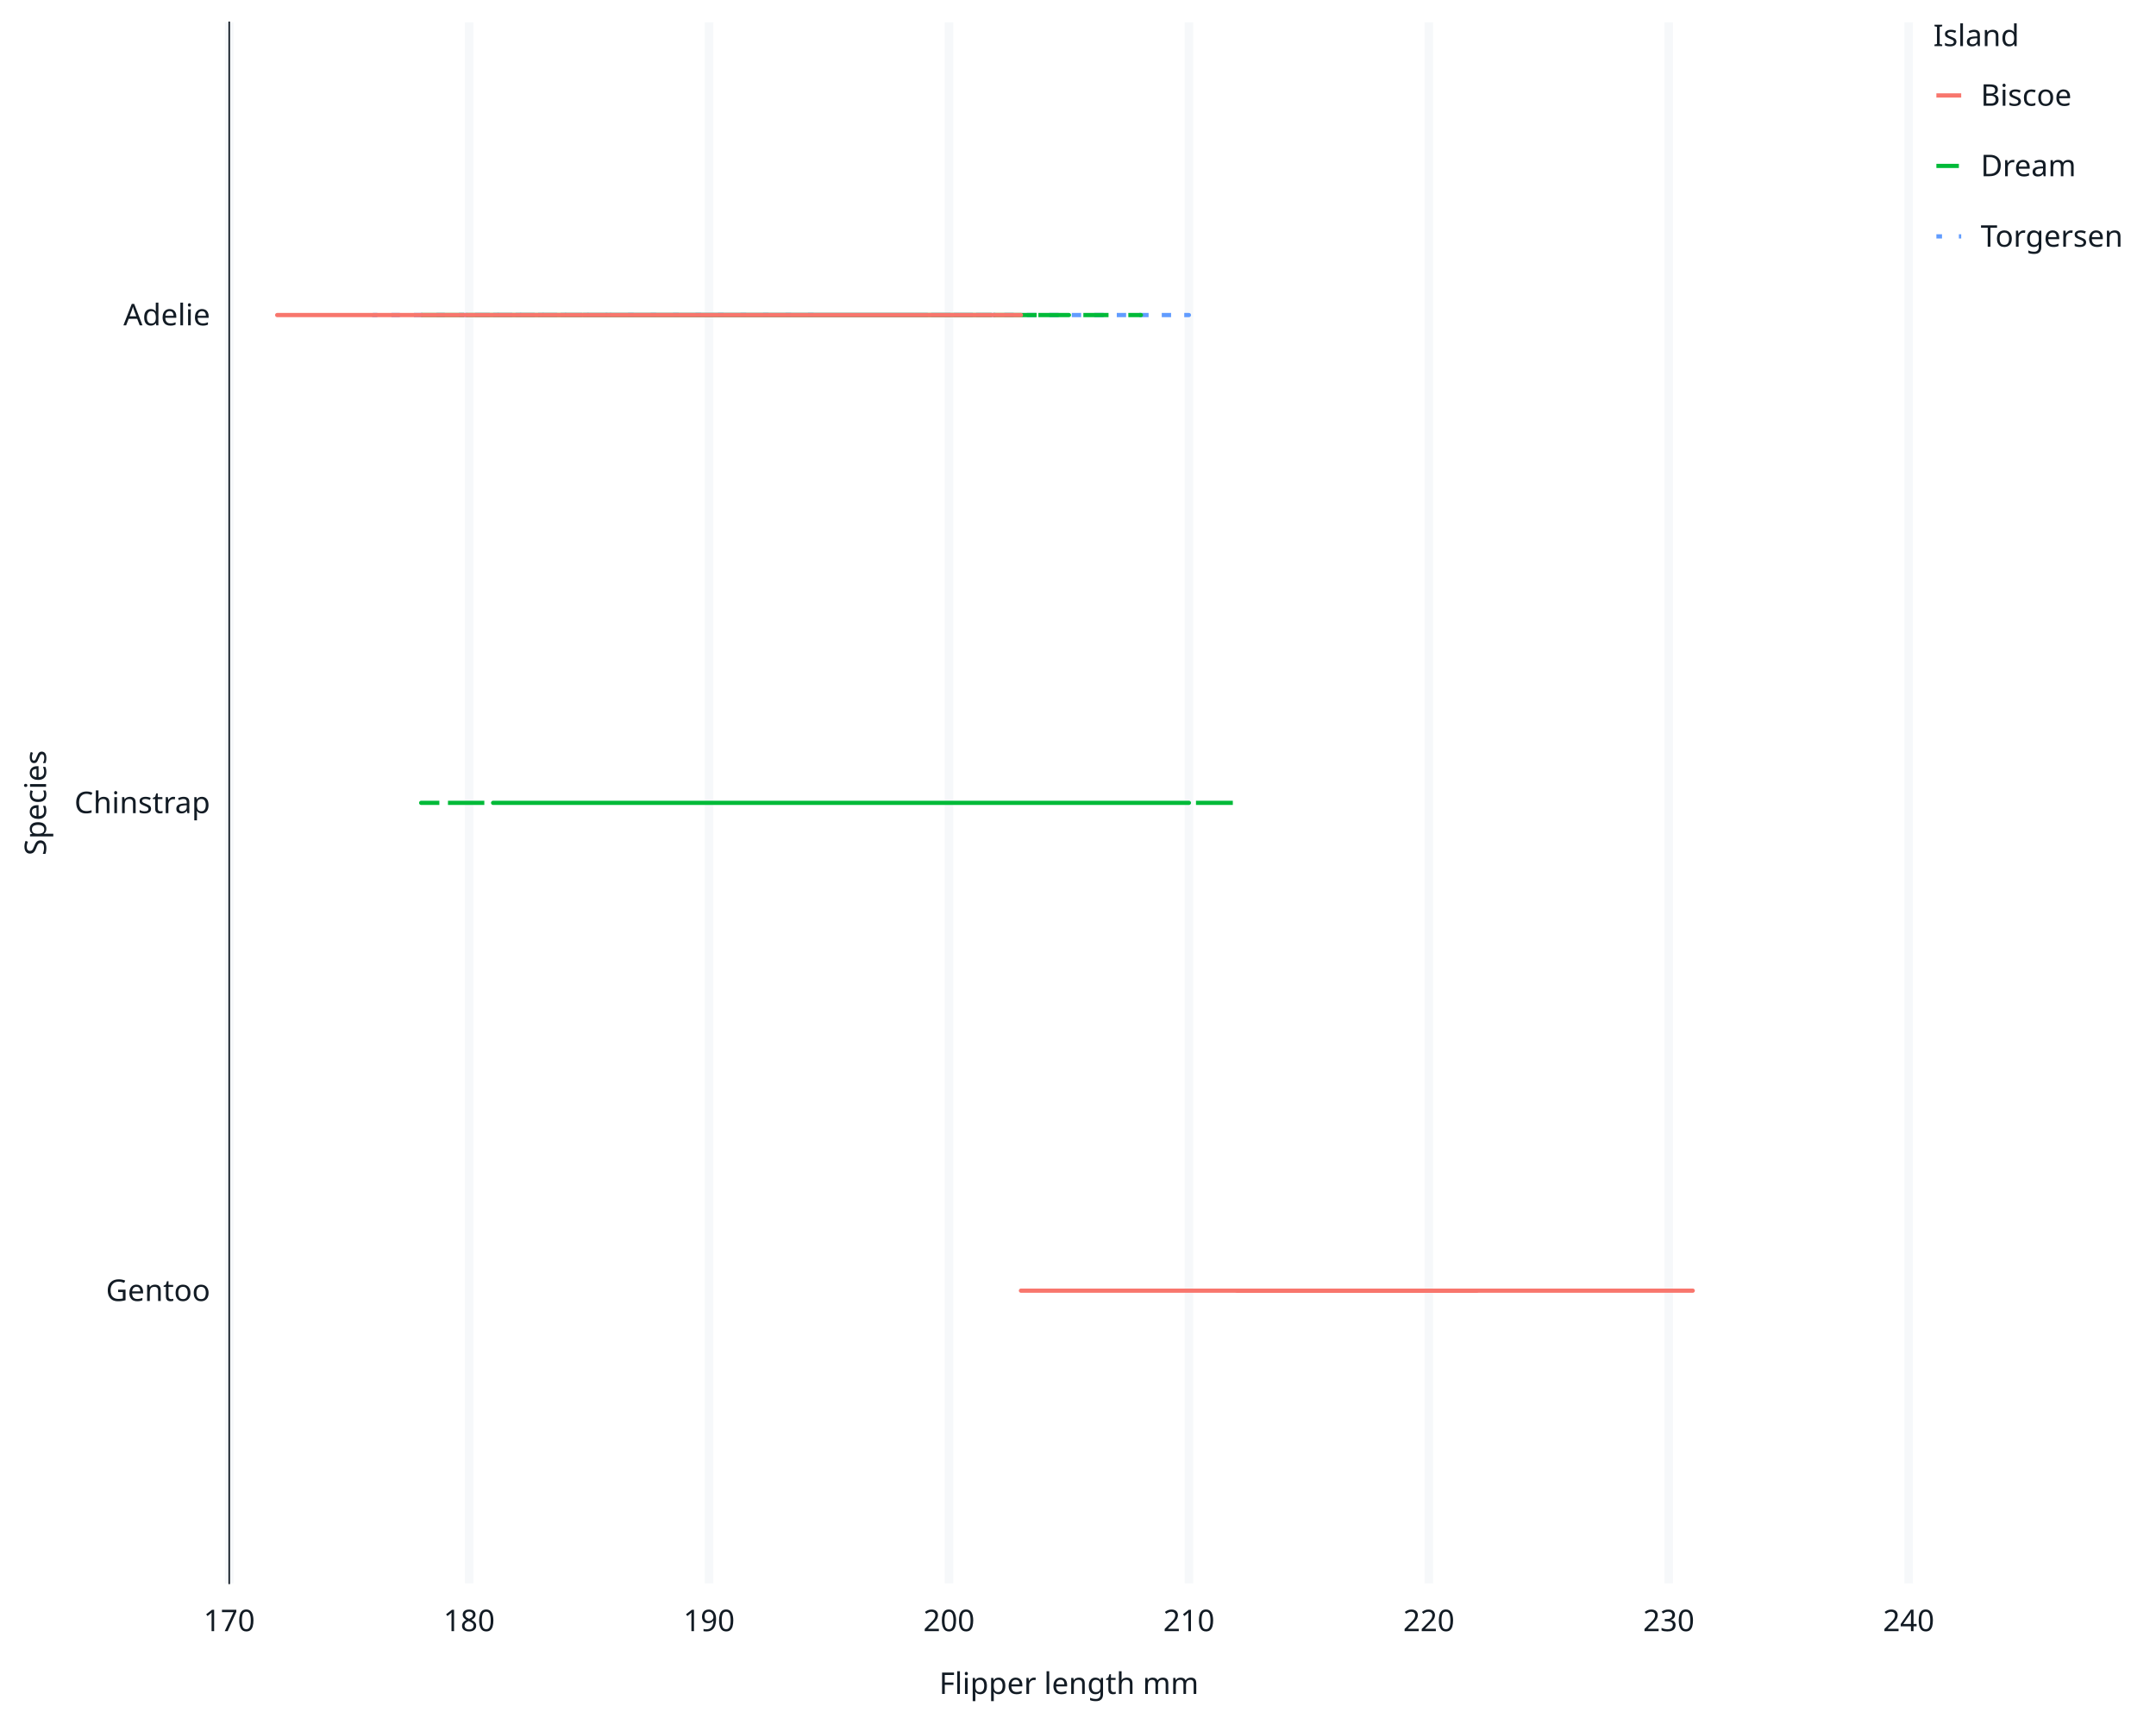
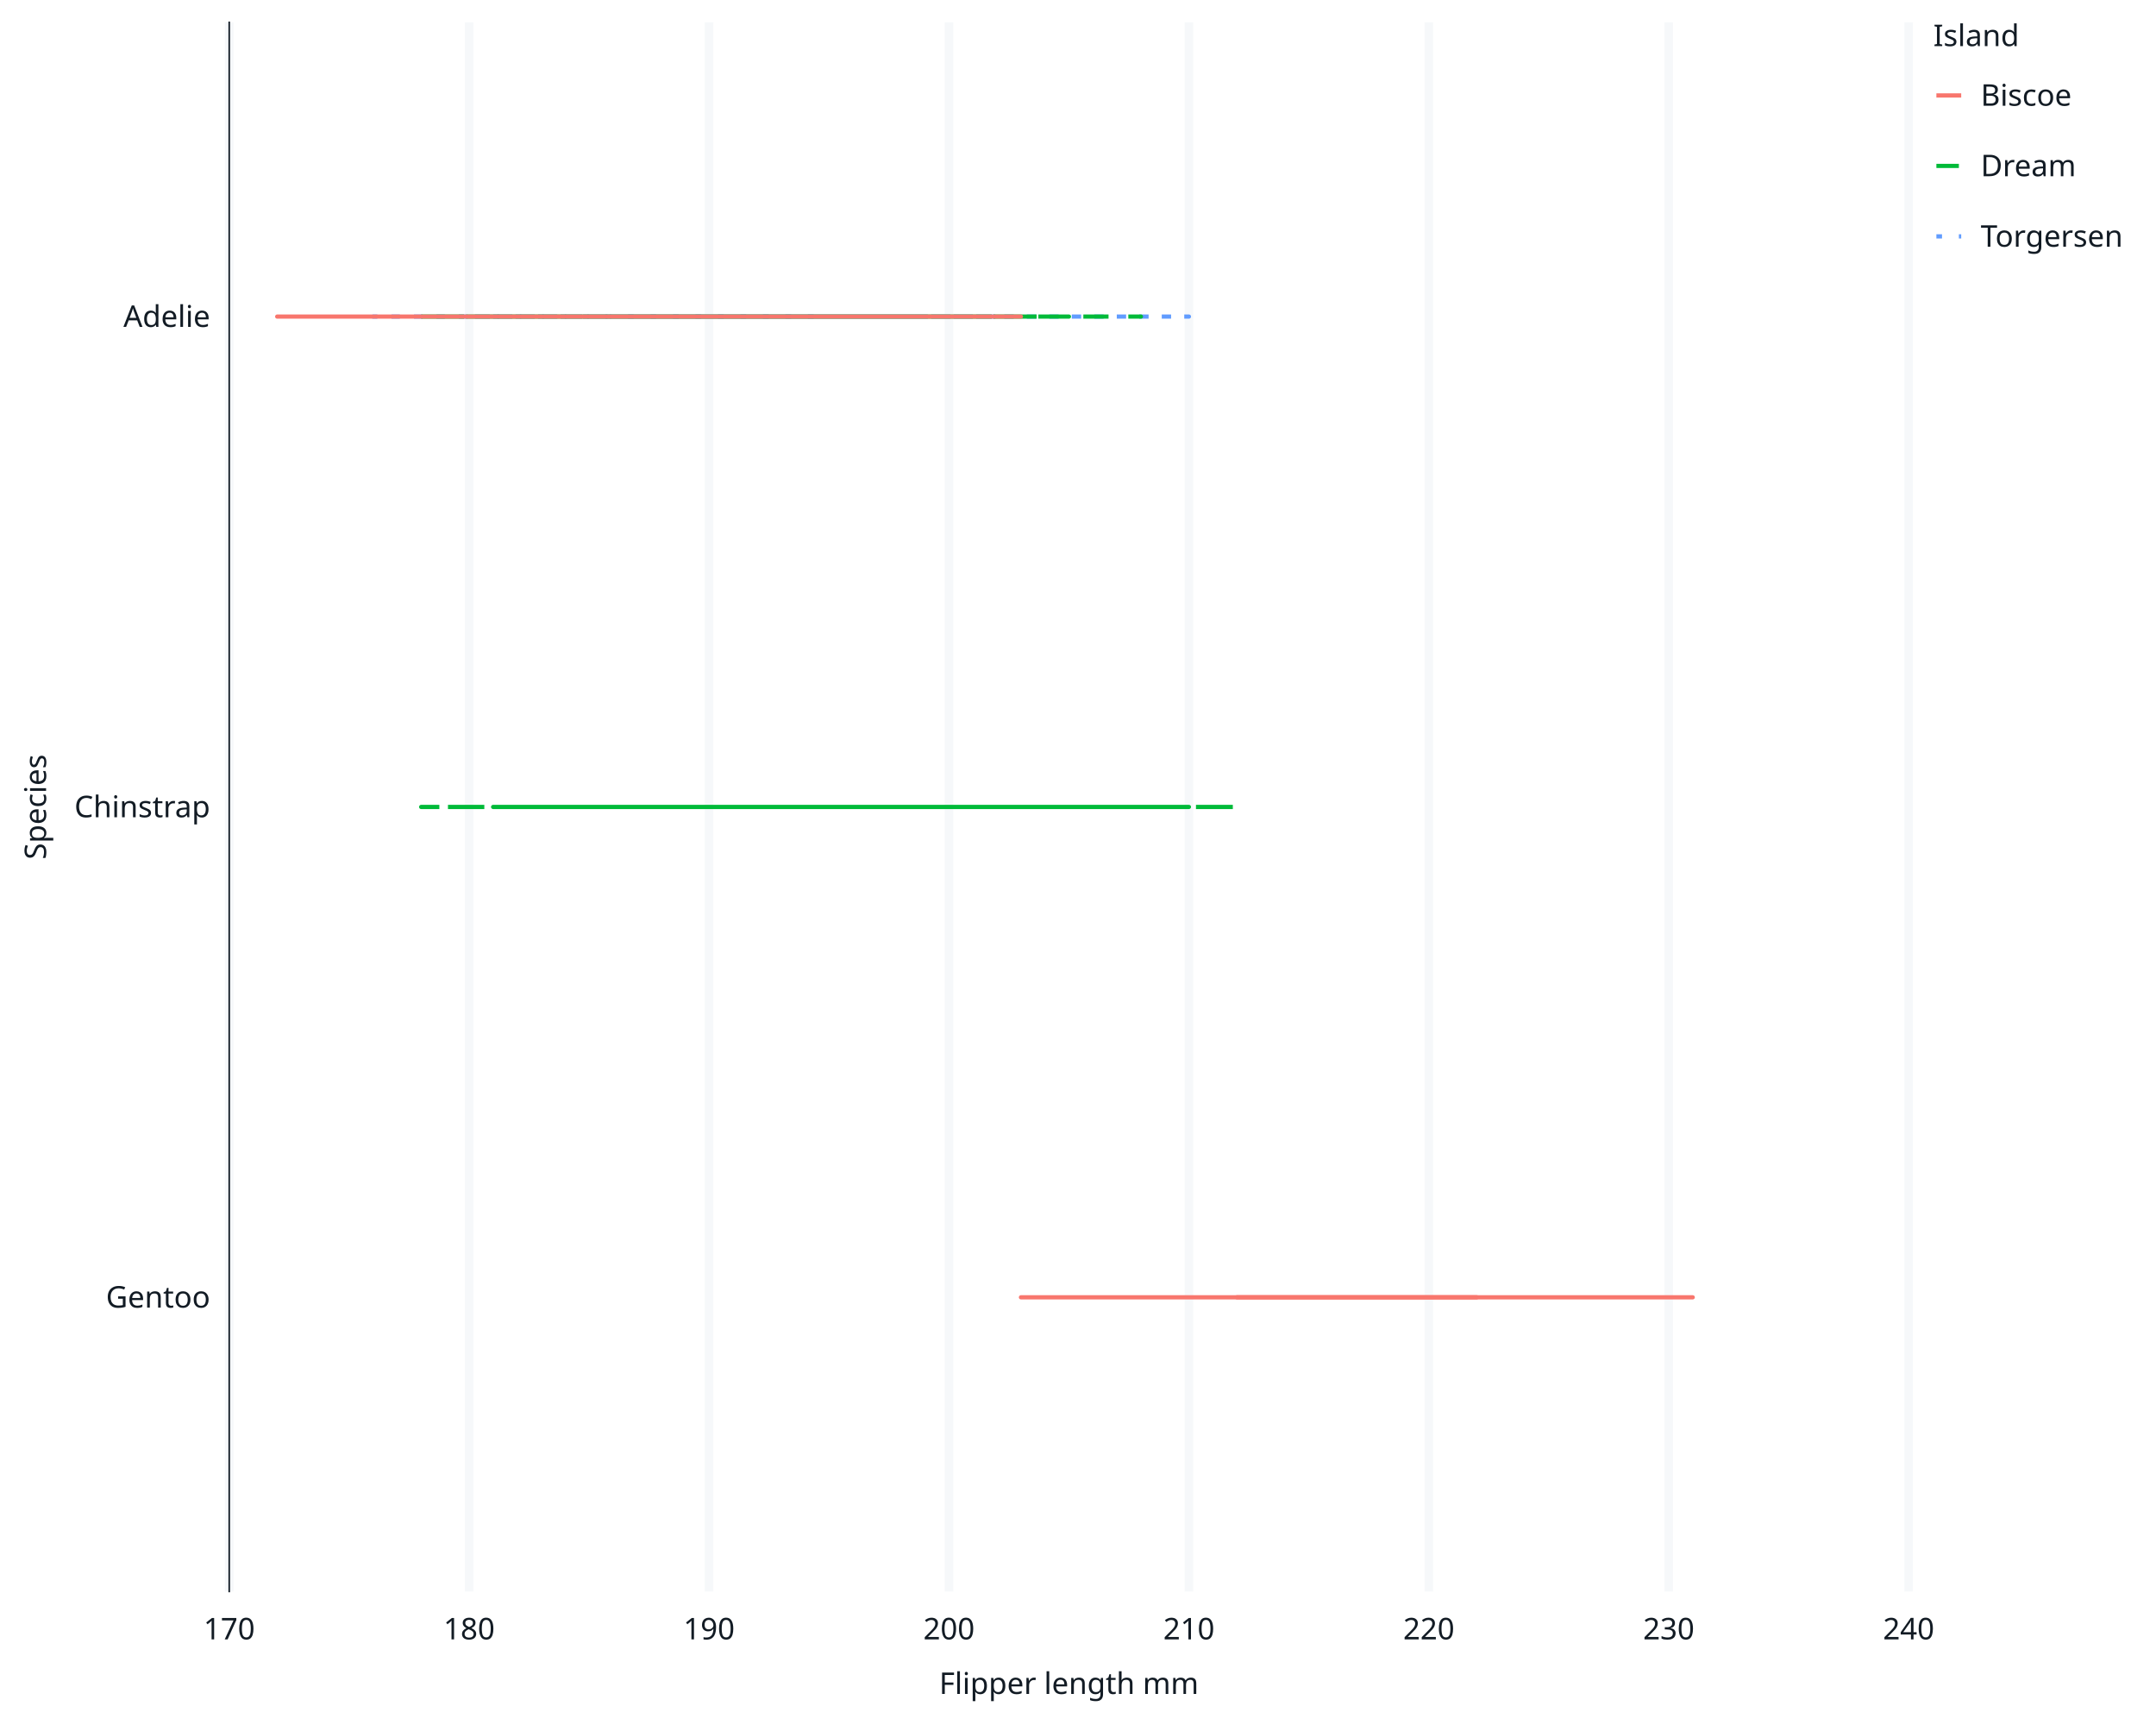
<svg xmlns="http://www.w3.org/2000/svg" class="svglite" data-engine-version="2.0" width="720.00pt" height="576.00pt" viewBox="0 0 720.00 576.00">
  <defs>
    <style type="text/css">
    .svglite line, .svglite polyline, .svglite polygon, .svglite path, .svglite rect, .svglite circle {
      fill: none;
      stroke: #000000;
      stroke-linecap: round;
      stroke-linejoin: round;
      stroke-miterlimit: 10.00;
    }
  </style>
  </defs>
  <rect width="100%" height="100%" style="stroke: none; fill: #FFFFFF;" />
  <defs>
    <clipPath id="cpMC4wMHw3MjAuMDB8MC4wMHw1NzYuMDA=">
      <rect x="0.00" y="0.00" width="720.00" height="576.00" />
    </clipPath>
  </defs>
  <g clip-path="url(#cpMC4wMHw3MjAuMDB8MC4wMHw1NzYuMDA=)">
    <rect x="0.00" y="0.00" width="720.00" height="576.00" style="stroke-width: 1.07; stroke: #FFFFFF; fill: #FFFFFF;" />
-     <rect x="76.55" y="7.47" width="560.85" height="521.22" style="stroke-width: 1.07; stroke: #FFFFFF; fill: #FFFFFF;" />
-     <polyline points="76.55,430.97 637.40,430.97 " style="stroke-width: 2.84; stroke: none; stroke-linecap: butt;" />
-     <polyline points="76.55,268.08 637.40,268.08 " style="stroke-width: 2.84; stroke: none; stroke-linecap: butt;" />
-     <polyline points="76.55,105.20 637.40,105.20 " style="stroke-width: 2.84; stroke: none; stroke-linecap: butt;" />
-     <polyline points="76.55,528.69 76.55,7.47 " style="stroke-width: 2.84; stroke: #F6F8FA; stroke-linecap: butt;" />
-     <polyline points="156.67,528.69 156.67,7.47 " style="stroke-width: 2.84; stroke: #F6F8FA; stroke-linecap: butt;" />
-     <polyline points="236.79,528.69 236.79,7.47 " style="stroke-width: 2.84; stroke: #F6F8FA; stroke-linecap: butt;" />
-     <polyline points="316.91,528.69 316.91,7.47 " style="stroke-width: 2.84; stroke: #F6F8FA; stroke-linecap: butt;" />
-     <polyline points="397.04,528.69 397.04,7.47 " style="stroke-width: 2.84; stroke: #F6F8FA; stroke-linecap: butt;" />
-     <polyline points="477.16,528.69 477.16,7.47 " style="stroke-width: 2.84; stroke: #F6F8FA; stroke-linecap: butt;" />
-     <polyline points="557.28,528.69 557.28,7.47 " style="stroke-width: 2.84; stroke: #F6F8FA; stroke-linecap: butt;" />
-     <polyline points="637.40,528.69 637.40,7.47 " style="stroke-width: 2.84; stroke: #F6F8FA; stroke-linecap: butt;" />
-     <polyline points="405.05,430.97 557.28,430.97 397.04,430.97 461.13,430.97 437.10,430.97 397.04,430.97 405.05,430.97 469.14,430.97 389.02,430.97 437.10,430.97 429.08,430.97 445.11,430.97 429.08,430.97 421.07,430.97 397.04,430.97 453.12,430.97 397.04,430.97 485.17,430.97 389.02,430.97 493.18,430.97 461.13,430.97 437.10,430.97 421.07,430.97 437.10,430.97 437.10,430.97 437.10,430.97 445.11,430.97 437.10,430.97 397.04,430.97 477.16,430.97 493.18,430.97 389.02,430.97 373.00,430.97 557.28,430.97 477.16,430.97 477.16,430.97 421.07,430.97 469.14,430.97 381.01,430.97 381.01,430.97 381.01,430.97 517.22,430.97 397.04,430.97 445.11,430.97 493.18,430.97 453.12,430.97 397.04,430.97 517.22,430.97 421.07,430.97 437.10,430.97 397.04,430.97 477.16,430.97 397.04,430.97 517.22,430.97 453.12,430.97 477.16,430.97 381.01,430.97 477.16,430.97 381.01,430.97 509.21,430.97 381.01,430.97 485.17,430.97 429.08,430.97 565.29,430.97 469.14,430.97 557.28,430.97 429.08,430.97 549.27,430.97 477.16,430.97 501.19,430.97 445.11,430.97 485.17,430.97 485.17,430.97 453.12,430.97 445.11,430.97 557.28,430.97 389.02,430.97 477.16,430.97 437.10,430.97 501.19,430.97 413.06,430.97 485.17,430.97 413.06,430.97 509.21,430.97 413.06,430.97 541.25,430.97 461.13,430.97 461.13,430.97 413.06,430.97 557.28,430.97 461.13,430.97 541.25,430.97 413.06,430.97 509.21,430.97 429.08,430.97 525.23,430.97 445.11,430.97 493.18,430.97 340.95,430.97 517.22,430.97 469.14,430.97 541.25,430.97 437.10,430.97 541.25,430.97 445.11,430.97 437.10,430.97 397.04,430.97 469.14,430.97 381.01,430.97 389.02,430.97 445.11,430.97 549.27,430.97 421.07,430.97 557.28,430.97 453.12,430.97 557.28,430.97 453.12,430.97 493.18,430.97 429.08,430.97 " style="stroke-width: 1.41; stroke: #F8766D; stroke-linecap: butt;" />
-     <polyline points="437.10,430.97 493.18,430.97 413.06,430.97 421.07,430.97 " style="stroke-width: 1.41; stroke: #F8766D; stroke-linecap: butt;" />
-     <polyline points="252.82,268.08 284.87,268.08 260.83,268.08 220.77,268.08 292.88,268.08 300.89,268.08 140.65,268.08 292.88,268.08 276.85,268.08 300.89,268.08 260.83,268.08 268.84,268.08 196.73,268.08 324.93,268.08 236.79,268.08 324.93,268.08 292.88,268.08 164.68,268.08 236.79,268.08 276.85,268.08 164.68,268.08 244.80,268.08 212.76,268.08 260.83,268.08 276.85,268.08 292.88,268.08 316.91,268.08 316.91,268.08 244.80,268.08 356.97,268.08 212.76,268.08 324.93,268.08 212.76,268.08 340.95,268.08 276.85,268.08 308.90,268.08 276.85,268.08 397.04,268.08 252.82,268.08 356.97,268.08 397.04,268.08 212.76,268.08 284.87,268.08 284.87,268.08 284.87,268.08 324.93,268.08 236.79,268.08 413.06,268.08 212.76,268.08 300.89,268.08 308.90,268.08 324.93,268.08 260.83,268.08 340.95,268.08 212.76,268.08 292.88,268.08 244.80,268.08 340.95,268.08 332.94,268.08 268.84,268.08 364.99,268.08 228.78,268.08 276.85,268.08 373.00,268.08 332.94,268.08 260.83,268.08 397.04,268.08 300.89,268.08 " style="stroke-width: 1.41; stroke: #00BA38; stroke-dasharray: 7.51,7.51; stroke-linecap: butt;" />
-     <polyline points="164.68,105.20 204.74,105.20 276.85,105.20 " style="stroke-width: 1.41; stroke: #619CFF; stroke-dasharray: 1.88,5.63; stroke-linecap: butt;" />
-     <polyline points="260.83,105.20 236.79,105.20 164.68,105.20 276.85,105.20 260.83,105.20 236.79,105.20 204.74,105.20 156.67,105.20 172.69,105.20 244.80,105.20 300.89,105.20 196.73,105.20 276.85,105.20 292.88,105.20 188.72,105.20 268.84,105.20 236.79,105.20 300.89,105.20 236.79,105.20 236.79,105.20 284.87,105.20 292.88,105.20 236.79,105.20 276.85,105.20 244.80,105.20 188.72,105.20 212.76,105.20 276.85,105.20 228.78,105.20 284.87,105.20 212.76,105.20 260.83,105.20 220.77,105.20 308.90,105.20 228.78,105.20 228.78,105.20 212.76,105.20 300.89,105.20 124.62,105.20 332.94,105.20 204.74,105.20 308.90,105.20 244.80,105.20 276.85,105.20 244.80,105.20 397.04,105.20 236.79,105.20 292.88,105.20 " style="stroke-width: 1.41; stroke: #619CFF; stroke-dasharray: 1.88,5.63; stroke-linecap: butt;" />
-     <polyline points="140.65,105.20 140.65,105.20 220.77,105.20 188.72,105.20 276.85,105.20 284.87,105.20 236.79,105.20 156.67,105.20 164.68,105.20 188.72,105.20 172.69,105.20 276.85,105.20 204.74,105.20 284.87,105.20 196.73,105.20 236.79,105.20 172.69,105.20 148.66,105.20 236.79,105.20 244.80,105.20 244.80,105.20 268.84,105.20 236.79,105.20 228.78,105.20 228.78,105.20 236.79,105.20 332.94,105.20 356.97,105.20 196.73,105.20 204.74,105.20 212.76,105.20 381.01,105.20 236.79,105.20 284.87,105.20 140.65,105.20 252.82,105.20 260.83,105.20 308.90,105.20 212.76,105.20 236.79,105.20 244.80,105.20 316.91,105.20 196.73,105.20 260.83,105.20 260.83,105.20 212.76,105.20 220.77,105.20 236.79,105.20 252.82,105.20 196.73,105.20 236.79,105.20 188.72,105.20 276.85,105.20 260.83,105.20 212.76,105.20 324.93,105.20 " style="stroke-width: 1.41; stroke: #00BA38; stroke-dasharray: 7.51,7.51; stroke-linecap: butt;" />
-     <polyline points="108.60,105.20 156.67,105.20 228.78,105.20 196.73,105.20 156.67,105.20 212.76,105.20 180.71,105.20 212.76,105.20 92.57,105.20 156.67,105.20 204.74,105.20 220.77,105.20 236.79,105.20 316.91,105.20 212.76,105.20 244.80,105.20 204.74,105.20 260.83,105.20 164.68,105.20 268.84,105.20 196.73,105.20 276.85,105.20 196.73,105.20 252.82,105.20 188.72,105.20 252.82,105.20 276.85,105.20 220.77,105.20 252.82,105.20 340.95,105.20 180.71,105.20 236.79,105.20 260.83,105.20 188.72,105.20 308.90,105.20 236.79,105.20 164.68,105.20 292.88,105.20 300.89,105.20 244.80,105.20 260.83,105.20 292.88,105.20 244.80,105.20 284.87,105.20 " style="stroke-width: 1.41; stroke: #F8766D; stroke-linecap: butt;" />
-     <polyline points="76.55,528.69 76.55,7.47 " style="stroke-width: 0.53; stroke: #121B24; stroke-linecap: square;" />
-     <text x="70.19" y="434.41" text-anchor="end" style="font-size: 10.00px; fill: #121B24; font-family: sans;" textLength="32.81px" lengthAdjust="spacingAndGlyphs">Gentoo</text>
-     <text x="70.19" y="271.52" text-anchor="end" style="font-size: 10.00px; fill: #121B24; font-family: sans;" textLength="42.80px" lengthAdjust="spacingAndGlyphs">Chinstrap</text>
-     <text x="70.19" y="108.64" text-anchor="end" style="font-size: 10.00px; fill: #121B24; font-family: sans;" textLength="27.80px" lengthAdjust="spacingAndGlyphs">Adelie</text>
-     <polyline points="72.93,430.97 76.55,430.97 " style="stroke-width: 0.53; stroke: none; stroke-linecap: butt;" />
-     <polyline points="72.93,268.08 76.55,268.08 " style="stroke-width: 0.53; stroke: none; stroke-linecap: butt;" />
-     <polyline points="72.93,105.20 76.55,105.20 " style="stroke-width: 0.53; stroke: none; stroke-linecap: butt;" />
-     <polyline points="76.55,528.69 637.40,528.69 " style="stroke-width: 0.53; stroke: none; stroke-linecap: square;" />
-     <polyline points="76.55,532.31 76.55,528.69 " style="stroke-width: 0.53; stroke: none; stroke-linecap: butt;" />
-     <polyline points="156.67,532.31 156.67,528.69 " style="stroke-width: 0.53; stroke: none; stroke-linecap: butt;" />
-     <polyline points="236.79,532.31 236.79,528.69 " style="stroke-width: 0.53; stroke: none; stroke-linecap: butt;" />
-     <polyline points="316.91,532.31 316.91,528.69 " style="stroke-width: 0.53; stroke: none; stroke-linecap: butt;" />
-     <polyline points="397.04,532.31 397.04,528.69 " style="stroke-width: 0.53; stroke: none; stroke-linecap: butt;" />
-     <polyline points="477.16,532.31 477.16,528.69 " style="stroke-width: 0.53; stroke: none; stroke-linecap: butt;" />
-     <polyline points="557.28,532.31 557.28,528.69 " style="stroke-width: 0.53; stroke: none; stroke-linecap: butt;" />
-     <polyline points="637.40,532.31 637.40,528.69 " style="stroke-width: 0.53; stroke: none; stroke-linecap: butt;" />
-     <text x="76.55" y="544.67" text-anchor="middle" style="font-size: 10.00px; fill: #121B24; font-family: sans;" textLength="16.69px" lengthAdjust="spacingAndGlyphs">170</text>
-     <text x="156.67" y="544.67" text-anchor="middle" style="font-size: 10.00px; fill: #121B24; font-family: sans;" textLength="16.69px" lengthAdjust="spacingAndGlyphs">180</text>
-     <text x="236.79" y="544.67" text-anchor="middle" style="font-size: 10.00px; fill: #121B24; font-family: sans;" textLength="16.69px" lengthAdjust="spacingAndGlyphs">190</text>
-     <text x="316.91" y="544.67" text-anchor="middle" style="font-size: 10.00px; fill: #121B24; font-family: sans;" textLength="16.69px" lengthAdjust="spacingAndGlyphs">200</text>
-     <text x="397.04" y="544.67" text-anchor="middle" style="font-size: 10.00px; fill: #121B24; font-family: sans;" textLength="16.69px" lengthAdjust="spacingAndGlyphs">210</text>
-     <text x="477.16" y="544.67" text-anchor="middle" style="font-size: 10.00px; fill: #121B24; font-family: sans;" textLength="16.69px" lengthAdjust="spacingAndGlyphs">220</text>
-     <text x="557.28" y="544.67" text-anchor="middle" style="font-size: 10.00px; fill: #121B24; font-family: sans;" textLength="16.69px" lengthAdjust="spacingAndGlyphs">230</text>
-     <text x="637.40" y="544.67" text-anchor="middle" style="font-size: 10.00px; fill: #121B24; font-family: sans;" textLength="16.69px" lengthAdjust="spacingAndGlyphs">240</text>
+     <rect x="76.55" y="7.47" width="560.85" height="523.96" style="stroke-width: 1.07; stroke: #FFFFFF; fill: #FFFFFF;" />
+     <polyline points="76.55,433.19 637.40,433.19 " style="stroke-width: 2.84; stroke: none; stroke-linecap: butt;" />
+     <polyline points="76.55,269.45 637.40,269.45 " style="stroke-width: 2.84; stroke: none; stroke-linecap: butt;" />
+     <polyline points="76.55,105.71 637.40,105.71 " style="stroke-width: 2.84; stroke: none; stroke-linecap: butt;" />
+     <polyline points="76.55,531.43 76.55,7.47 " style="stroke-width: 2.84; stroke: #F6F8FA; stroke-linecap: butt;" />
+     <polyline points="156.67,531.43 156.67,7.47 " style="stroke-width: 2.84; stroke: #F6F8FA; stroke-linecap: butt;" />
+     <polyline points="236.79,531.43 236.79,7.47 " style="stroke-width: 2.84; stroke: #F6F8FA; stroke-linecap: butt;" />
+     <polyline points="316.91,531.43 316.91,7.47 " style="stroke-width: 2.84; stroke: #F6F8FA; stroke-linecap: butt;" />
+     <polyline points="397.04,531.43 397.04,7.47 " style="stroke-width: 2.84; stroke: #F6F8FA; stroke-linecap: butt;" />
+     <polyline points="477.16,531.43 477.16,7.47 " style="stroke-width: 2.84; stroke: #F6F8FA; stroke-linecap: butt;" />
+     <polyline points="557.28,531.43 557.28,7.47 " style="stroke-width: 2.84; stroke: #F6F8FA; stroke-linecap: butt;" />
+     <polyline points="637.40,531.43 637.40,7.47 " style="stroke-width: 2.84; stroke: #F6F8FA; stroke-linecap: butt;" />
+     <polyline points="405.05,433.19 557.28,433.19 397.04,433.19 461.13,433.19 437.10,433.19 397.04,433.19 405.05,433.19 469.14,433.19 389.02,433.19 437.10,433.19 429.08,433.19 445.11,433.19 429.08,433.19 421.07,433.19 397.04,433.19 453.12,433.19 397.04,433.19 485.17,433.19 389.02,433.19 493.18,433.19 461.13,433.19 437.10,433.19 421.07,433.19 437.10,433.19 437.10,433.19 437.10,433.19 445.11,433.19 437.10,433.19 397.04,433.19 477.16,433.19 493.18,433.19 389.02,433.19 373.00,433.19 557.28,433.19 477.16,433.19 477.16,433.19 421.07,433.19 469.14,433.19 381.01,433.19 381.01,433.19 381.01,433.19 517.22,433.19 397.04,433.19 445.11,433.19 493.18,433.19 453.12,433.19 397.04,433.19 517.22,433.19 421.07,433.19 437.10,433.19 397.04,433.19 477.16,433.19 397.04,433.19 517.22,433.19 453.12,433.19 477.16,433.19 381.01,433.19 477.16,433.19 381.01,433.19 509.21,433.19 381.01,433.19 485.17,433.19 429.08,433.19 565.29,433.19 469.14,433.19 557.28,433.19 429.08,433.19 549.27,433.19 477.16,433.19 501.19,433.19 445.11,433.19 485.17,433.19 485.17,433.19 453.12,433.19 445.11,433.19 557.28,433.19 389.02,433.19 477.16,433.19 437.10,433.19 501.19,433.19 413.06,433.19 485.17,433.19 413.06,433.19 509.21,433.19 413.06,433.19 541.25,433.19 461.13,433.19 461.13,433.19 413.06,433.19 557.28,433.19 461.13,433.19 541.25,433.19 413.06,433.19 509.21,433.19 429.08,433.19 525.23,433.19 445.11,433.19 493.18,433.19 340.95,433.19 517.22,433.19 469.14,433.19 541.25,433.19 437.10,433.19 541.25,433.19 445.11,433.19 437.10,433.19 397.04,433.19 469.14,433.19 381.01,433.19 389.02,433.19 445.11,433.19 549.27,433.19 421.07,433.19 557.28,433.19 453.12,433.19 557.28,433.19 453.12,433.19 493.18,433.19 429.08,433.19 " style="stroke-width: 1.41; stroke: #F8766D; stroke-linecap: butt;" />
+     <polyline points="437.10,433.19 493.18,433.19 413.06,433.19 421.07,433.19 " style="stroke-width: 1.41; stroke: #F8766D; stroke-linecap: butt;" />
+     <polyline points="252.82,269.45 284.87,269.45 260.83,269.45 220.77,269.45 292.88,269.45 300.89,269.45 140.65,269.45 292.88,269.45 276.85,269.45 300.89,269.45 260.83,269.45 268.84,269.45 196.73,269.45 324.93,269.45 236.79,269.45 324.93,269.45 292.88,269.45 164.68,269.45 236.79,269.45 276.85,269.45 164.68,269.45 244.80,269.45 212.76,269.45 260.83,269.45 276.85,269.45 292.88,269.45 316.91,269.45 316.91,269.45 244.80,269.45 356.97,269.45 212.76,269.45 324.93,269.45 212.76,269.45 340.95,269.45 276.85,269.45 308.90,269.45 276.85,269.45 397.04,269.45 252.82,269.45 356.97,269.45 397.04,269.45 212.76,269.45 284.87,269.45 284.87,269.45 284.87,269.45 324.93,269.45 236.79,269.45 413.06,269.45 212.76,269.45 300.89,269.45 308.90,269.45 324.93,269.45 260.83,269.45 340.95,269.45 212.76,269.45 292.88,269.45 244.80,269.45 340.95,269.45 332.94,269.45 268.84,269.45 364.99,269.45 228.78,269.45 276.85,269.45 373.00,269.45 332.94,269.45 260.83,269.45 397.04,269.45 300.89,269.45 " style="stroke-width: 1.41; stroke: #00BA38; stroke-dasharray: 7.51,7.51; stroke-linecap: butt;" />
+     <polyline points="164.68,105.71 204.74,105.71 276.85,105.71 " style="stroke-width: 1.41; stroke: #619CFF; stroke-dasharray: 1.88,5.63; stroke-linecap: butt;" />
+     <polyline points="260.83,105.71 236.79,105.71 164.68,105.71 276.85,105.71 260.83,105.71 236.79,105.71 204.74,105.71 156.67,105.71 172.69,105.71 244.80,105.71 300.89,105.71 196.73,105.71 276.85,105.71 292.88,105.71 188.72,105.71 268.84,105.71 236.79,105.71 300.89,105.71 236.79,105.71 236.79,105.71 284.87,105.71 292.88,105.71 236.79,105.71 276.85,105.71 244.80,105.71 188.72,105.71 212.76,105.71 276.85,105.71 228.78,105.71 284.87,105.71 212.76,105.71 260.83,105.71 220.77,105.71 308.90,105.71 228.78,105.71 228.78,105.71 212.76,105.71 300.89,105.71 124.62,105.71 332.94,105.71 204.74,105.71 308.90,105.71 244.80,105.71 276.85,105.71 244.80,105.71 397.04,105.71 236.79,105.71 292.88,105.71 " style="stroke-width: 1.41; stroke: #619CFF; stroke-dasharray: 1.88,5.63; stroke-linecap: butt;" />
+     <polyline points="140.65,105.71 140.65,105.71 220.77,105.71 188.72,105.71 276.85,105.71 284.87,105.71 236.79,105.71 156.67,105.71 164.68,105.71 188.72,105.71 172.69,105.71 276.85,105.71 204.74,105.71 284.87,105.71 196.73,105.71 236.79,105.71 172.69,105.71 148.66,105.71 236.79,105.71 244.80,105.71 244.80,105.71 268.84,105.71 236.79,105.71 228.78,105.71 228.78,105.71 236.79,105.71 332.94,105.71 356.97,105.71 196.73,105.71 204.74,105.71 212.76,105.71 381.01,105.71 236.79,105.71 284.87,105.71 140.65,105.71 252.82,105.71 260.83,105.71 308.90,105.71 212.76,105.71 236.79,105.71 244.80,105.71 316.91,105.71 196.73,105.71 260.83,105.71 260.83,105.71 212.76,105.71 220.77,105.71 236.79,105.71 252.82,105.71 196.73,105.71 236.79,105.71 188.72,105.71 276.85,105.71 260.83,105.71 212.76,105.71 324.93,105.71 " style="stroke-width: 1.41; stroke: #00BA38; stroke-dasharray: 7.51,7.51; stroke-linecap: butt;" />
+     <polyline points="108.60,105.71 156.67,105.71 228.78,105.71 196.73,105.71 156.67,105.71 212.76,105.71 180.71,105.71 212.76,105.71 92.57,105.71 156.67,105.71 204.74,105.71 220.77,105.71 236.79,105.71 316.91,105.71 212.76,105.71 244.80,105.71 204.74,105.71 260.83,105.71 164.68,105.71 268.84,105.71 196.73,105.71 276.85,105.71 196.73,105.71 252.82,105.71 188.72,105.71 252.82,105.71 276.85,105.71 220.77,105.71 252.82,105.71 340.95,105.71 180.71,105.71 236.79,105.71 260.83,105.71 188.72,105.71 308.90,105.71 236.79,105.71 164.68,105.71 292.88,105.71 300.89,105.71 244.80,105.71 260.83,105.71 292.88,105.71 244.80,105.71 284.87,105.71 " style="stroke-width: 1.41; stroke: #F8766D; stroke-linecap: butt;" />
+     <polyline points="76.55,531.43 76.55,7.47 " style="stroke-width: 0.53; stroke: #121B24; stroke-linecap: square;" />
+     <text x="70.19" y="436.63" text-anchor="end" style="font-size: 10.00px; fill: #121B24; font-family: sans;" textLength="32.81px" lengthAdjust="spacingAndGlyphs">Gentoo</text>
+     <text x="70.19" y="272.89" text-anchor="end" style="font-size: 10.00px; fill: #121B24; font-family: sans;" textLength="42.80px" lengthAdjust="spacingAndGlyphs">Chinstrap</text>
+     <text x="70.19" y="109.16" text-anchor="end" style="font-size: 10.00px; fill: #121B24; font-family: sans;" textLength="27.80px" lengthAdjust="spacingAndGlyphs">Adelie</text>
+     <polyline points="72.93,433.19 76.55,433.19 " style="stroke-width: 0.53; stroke: none; stroke-linecap: butt;" />
+     <polyline points="72.93,269.45 76.55,269.45 " style="stroke-width: 0.53; stroke: none; stroke-linecap: butt;" />
+     <polyline points="72.93,105.71 76.55,105.71 " style="stroke-width: 0.53; stroke: none; stroke-linecap: butt;" />
+     <polyline points="76.55,531.43 637.40,531.43 " style="stroke-width: 0.53; stroke: none; stroke-linecap: square;" />
+     <polyline points="76.55,535.05 76.55,531.43 " style="stroke-width: 0.53; stroke: none; stroke-linecap: butt;" />
+     <polyline points="156.67,535.05 156.67,531.43 " style="stroke-width: 0.53; stroke: none; stroke-linecap: butt;" />
+     <polyline points="236.79,535.05 236.79,531.43 " style="stroke-width: 0.53; stroke: none; stroke-linecap: butt;" />
+     <polyline points="316.91,535.05 316.91,531.43 " style="stroke-width: 0.53; stroke: none; stroke-linecap: butt;" />
+     <polyline points="397.04,535.05 397.04,531.43 " style="stroke-width: 0.53; stroke: none; stroke-linecap: butt;" />
+     <polyline points="477.16,535.05 477.16,531.43 " style="stroke-width: 0.53; stroke: none; stroke-linecap: butt;" />
+     <polyline points="557.28,535.05 557.28,531.43 " style="stroke-width: 0.53; stroke: none; stroke-linecap: butt;" />
+     <polyline points="637.40,535.05 637.40,531.43 " style="stroke-width: 0.53; stroke: none; stroke-linecap: butt;" />
+     <text x="76.55" y="547.41" text-anchor="middle" style="font-size: 10.00px; fill: #121B24; font-family: sans;" textLength="16.69px" lengthAdjust="spacingAndGlyphs">170</text>
+     <text x="156.67" y="547.41" text-anchor="middle" style="font-size: 10.00px; fill: #121B24; font-family: sans;" textLength="16.69px" lengthAdjust="spacingAndGlyphs">180</text>
+     <text x="236.79" y="547.41" text-anchor="middle" style="font-size: 10.00px; fill: #121B24; font-family: sans;" textLength="16.69px" lengthAdjust="spacingAndGlyphs">190</text>
+     <text x="316.91" y="547.41" text-anchor="middle" style="font-size: 10.00px; fill: #121B24; font-family: sans;" textLength="16.69px" lengthAdjust="spacingAndGlyphs">200</text>
+     <text x="397.04" y="547.41" text-anchor="middle" style="font-size: 10.00px; fill: #121B24; font-family: sans;" textLength="16.69px" lengthAdjust="spacingAndGlyphs">210</text>
+     <text x="477.16" y="547.41" text-anchor="middle" style="font-size: 10.00px; fill: #121B24; font-family: sans;" textLength="16.69px" lengthAdjust="spacingAndGlyphs">220</text>
+     <text x="557.28" y="547.41" text-anchor="middle" style="font-size: 10.00px; fill: #121B24; font-family: sans;" textLength="16.69px" lengthAdjust="spacingAndGlyphs">230</text>
+     <text x="637.40" y="547.41" text-anchor="middle" style="font-size: 10.00px; fill: #121B24; font-family: sans;" textLength="16.69px" lengthAdjust="spacingAndGlyphs">240</text>
    <text x="356.97" y="565.63" text-anchor="middle" style="font-size: 10.00px; fill: #121B24; font-family: sans;" textLength="80.03px" lengthAdjust="spacingAndGlyphs">Flipper length mm</text>
-     <text transform="translate(15.39,268.08) rotate(-90)" text-anchor="middle" style="font-size: 10.00px; fill: #121B24; font-family: sans;" textLength="35.59px" lengthAdjust="spacingAndGlyphs">Species</text>
+     <text transform="translate(15.39,269.45) rotate(-90)" text-anchor="middle" style="font-size: 10.00px; fill: #121B24; font-family: sans;" textLength="35.59px" lengthAdjust="spacingAndGlyphs">Species</text>
    <rect x="642.88" y="7.47" width="69.65" height="81.42" style="stroke-width: 1.07; stroke: #FFFFFF; fill: #FFFFFF;" />
    <text x="645.62" y="15.39" style="font-size: 10.00px; fill: #121B24; font-family: sans;" textLength="26.69px" lengthAdjust="spacingAndGlyphs">Island</text>
    <rect x="645.62" y="21.91" width="10.37" height="19.92" style="stroke-width: 1.07; stroke: #FFFFFF; fill: #FFFFFF;" />
    <line x1="646.66" y1="31.87" x2="654.95" y2="31.87" style="stroke-width: 1.41; stroke: #F8766D; stroke-linecap: butt;" />
    <rect x="645.62" y="45.44" width="10.37" height="19.92" style="stroke-width: 1.07; stroke: #FFFFFF; fill: #FFFFFF;" />
    <line x1="646.66" y1="55.40" x2="654.95" y2="55.40" style="stroke-width: 1.41; stroke: #00BA38; stroke-dasharray: 7.51,7.51; stroke-linecap: butt;" />
    <rect x="645.62" y="68.98" width="10.37" height="19.92" style="stroke-width: 1.07; stroke: #FFFFFF; fill: #FFFFFF;" />
    <line x1="646.66" y1="78.93" x2="654.95" y2="78.93" style="stroke-width: 1.41; stroke: #619CFF; stroke-dasharray: 1.88,5.63; stroke-linecap: butt;" />
    <text x="661.47" y="35.31" style="font-size: 10.00px; fill: #121B24; font-family: sans;" textLength="30.02px" lengthAdjust="spacingAndGlyphs">Biscoe</text>
    <text x="661.47" y="58.84" style="font-size: 10.00px; fill: #121B24; font-family: sans;" textLength="30.01px" lengthAdjust="spacingAndGlyphs">Dream</text>
    <text x="661.47" y="82.38" style="font-size: 10.00px; fill: #121B24; font-family: sans;" textLength="45.58px" lengthAdjust="spacingAndGlyphs">Torgersen</text>
  </g>
</svg>
